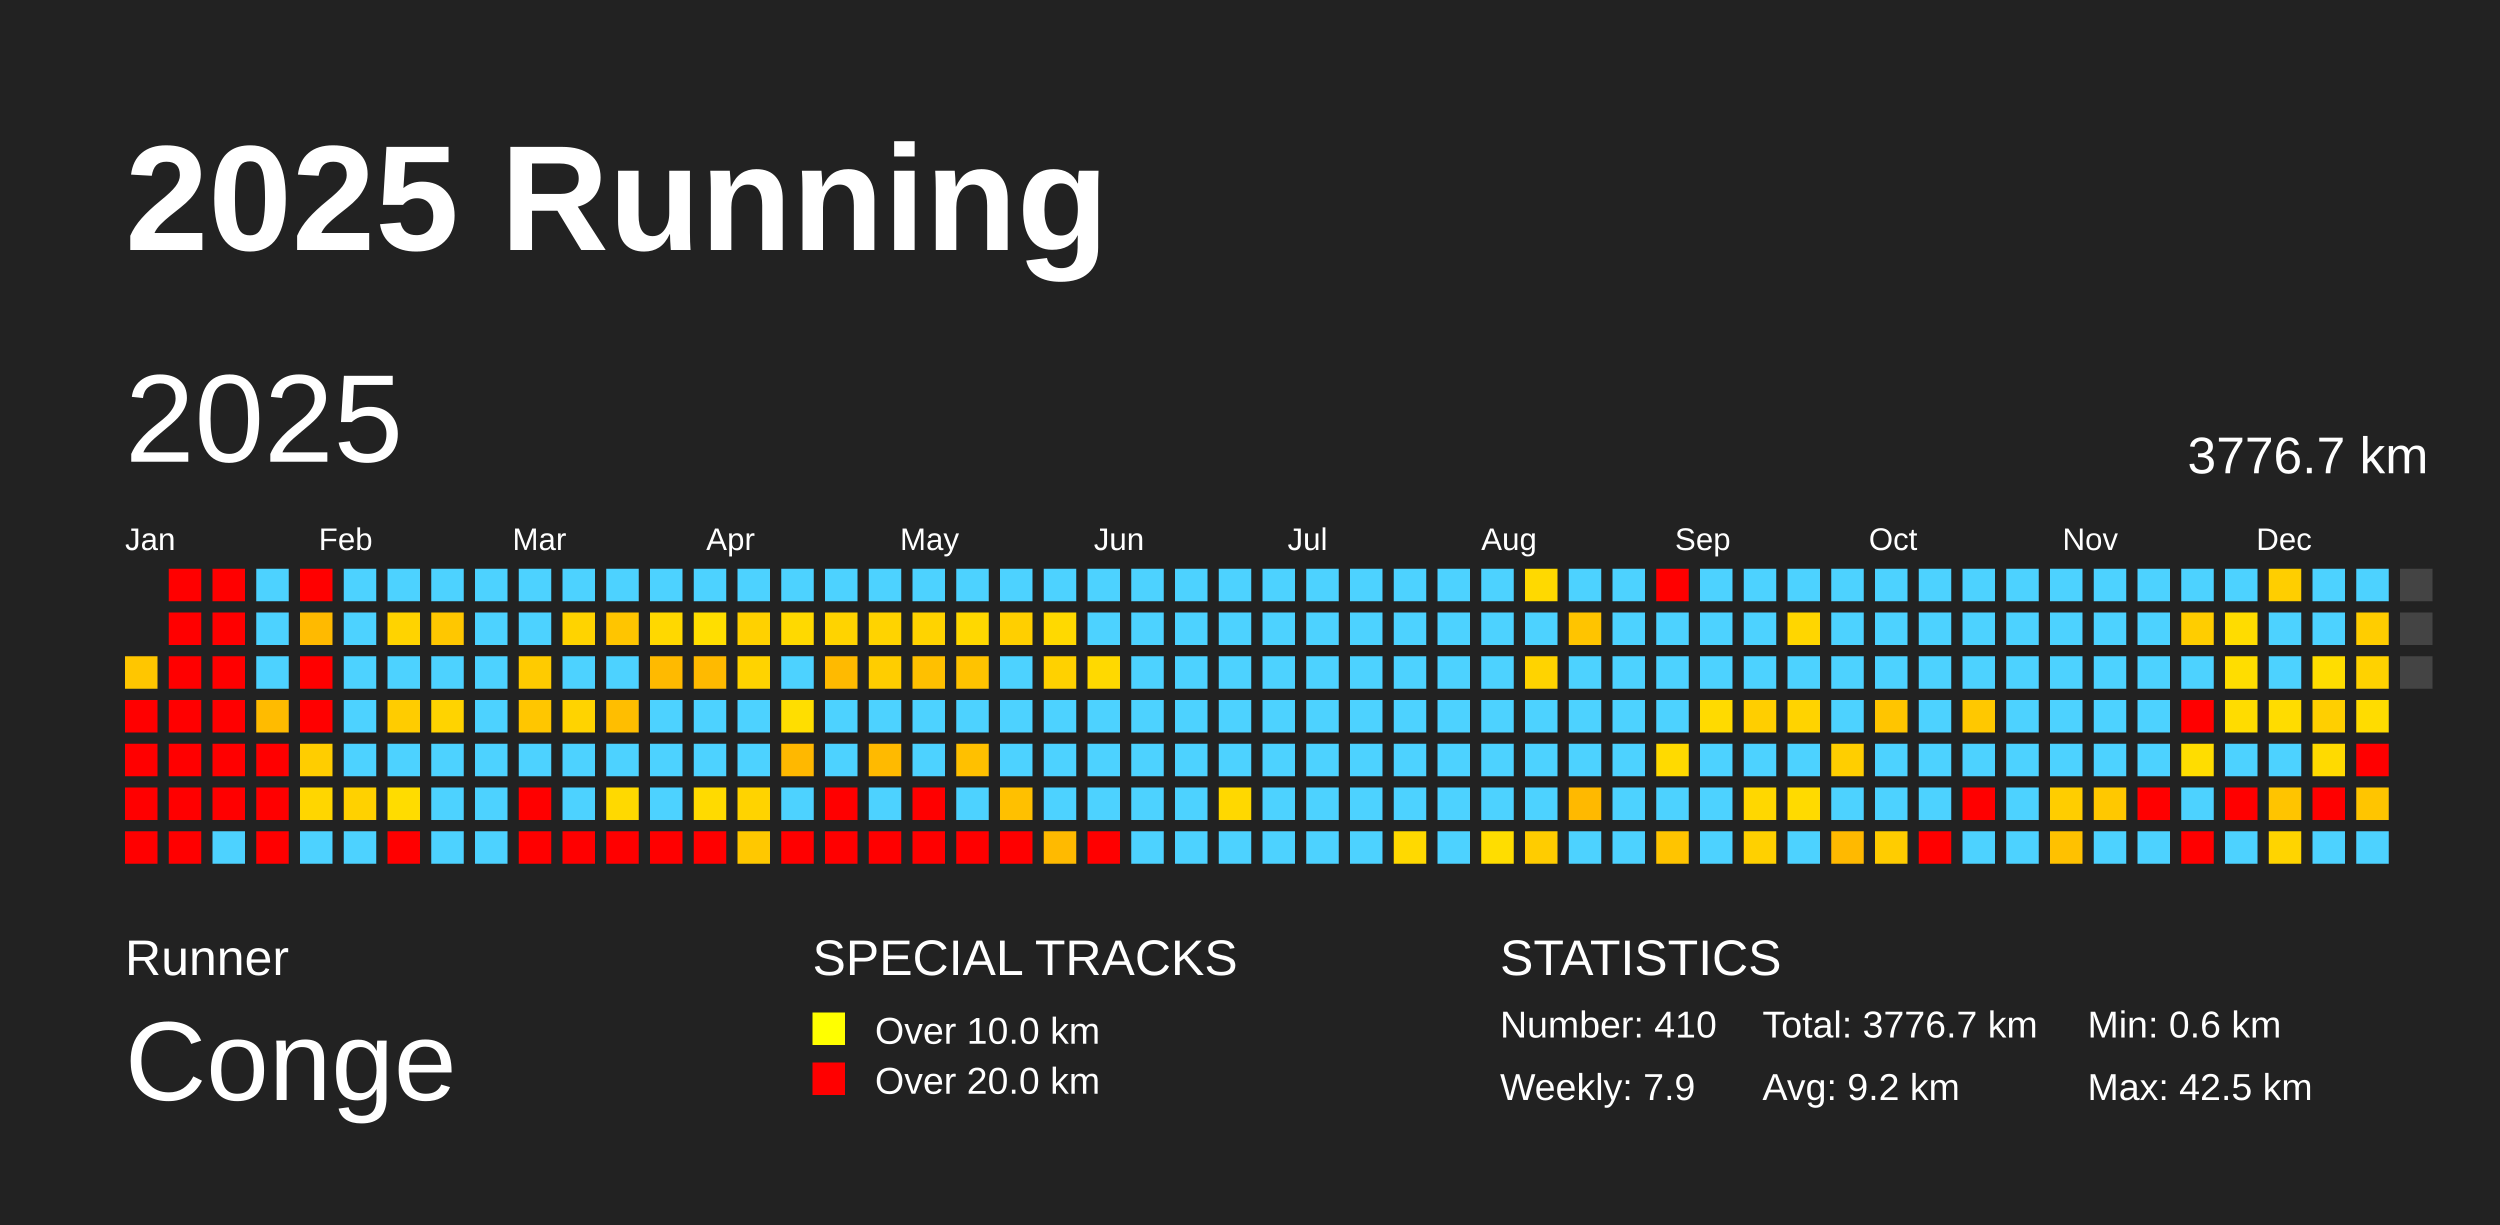
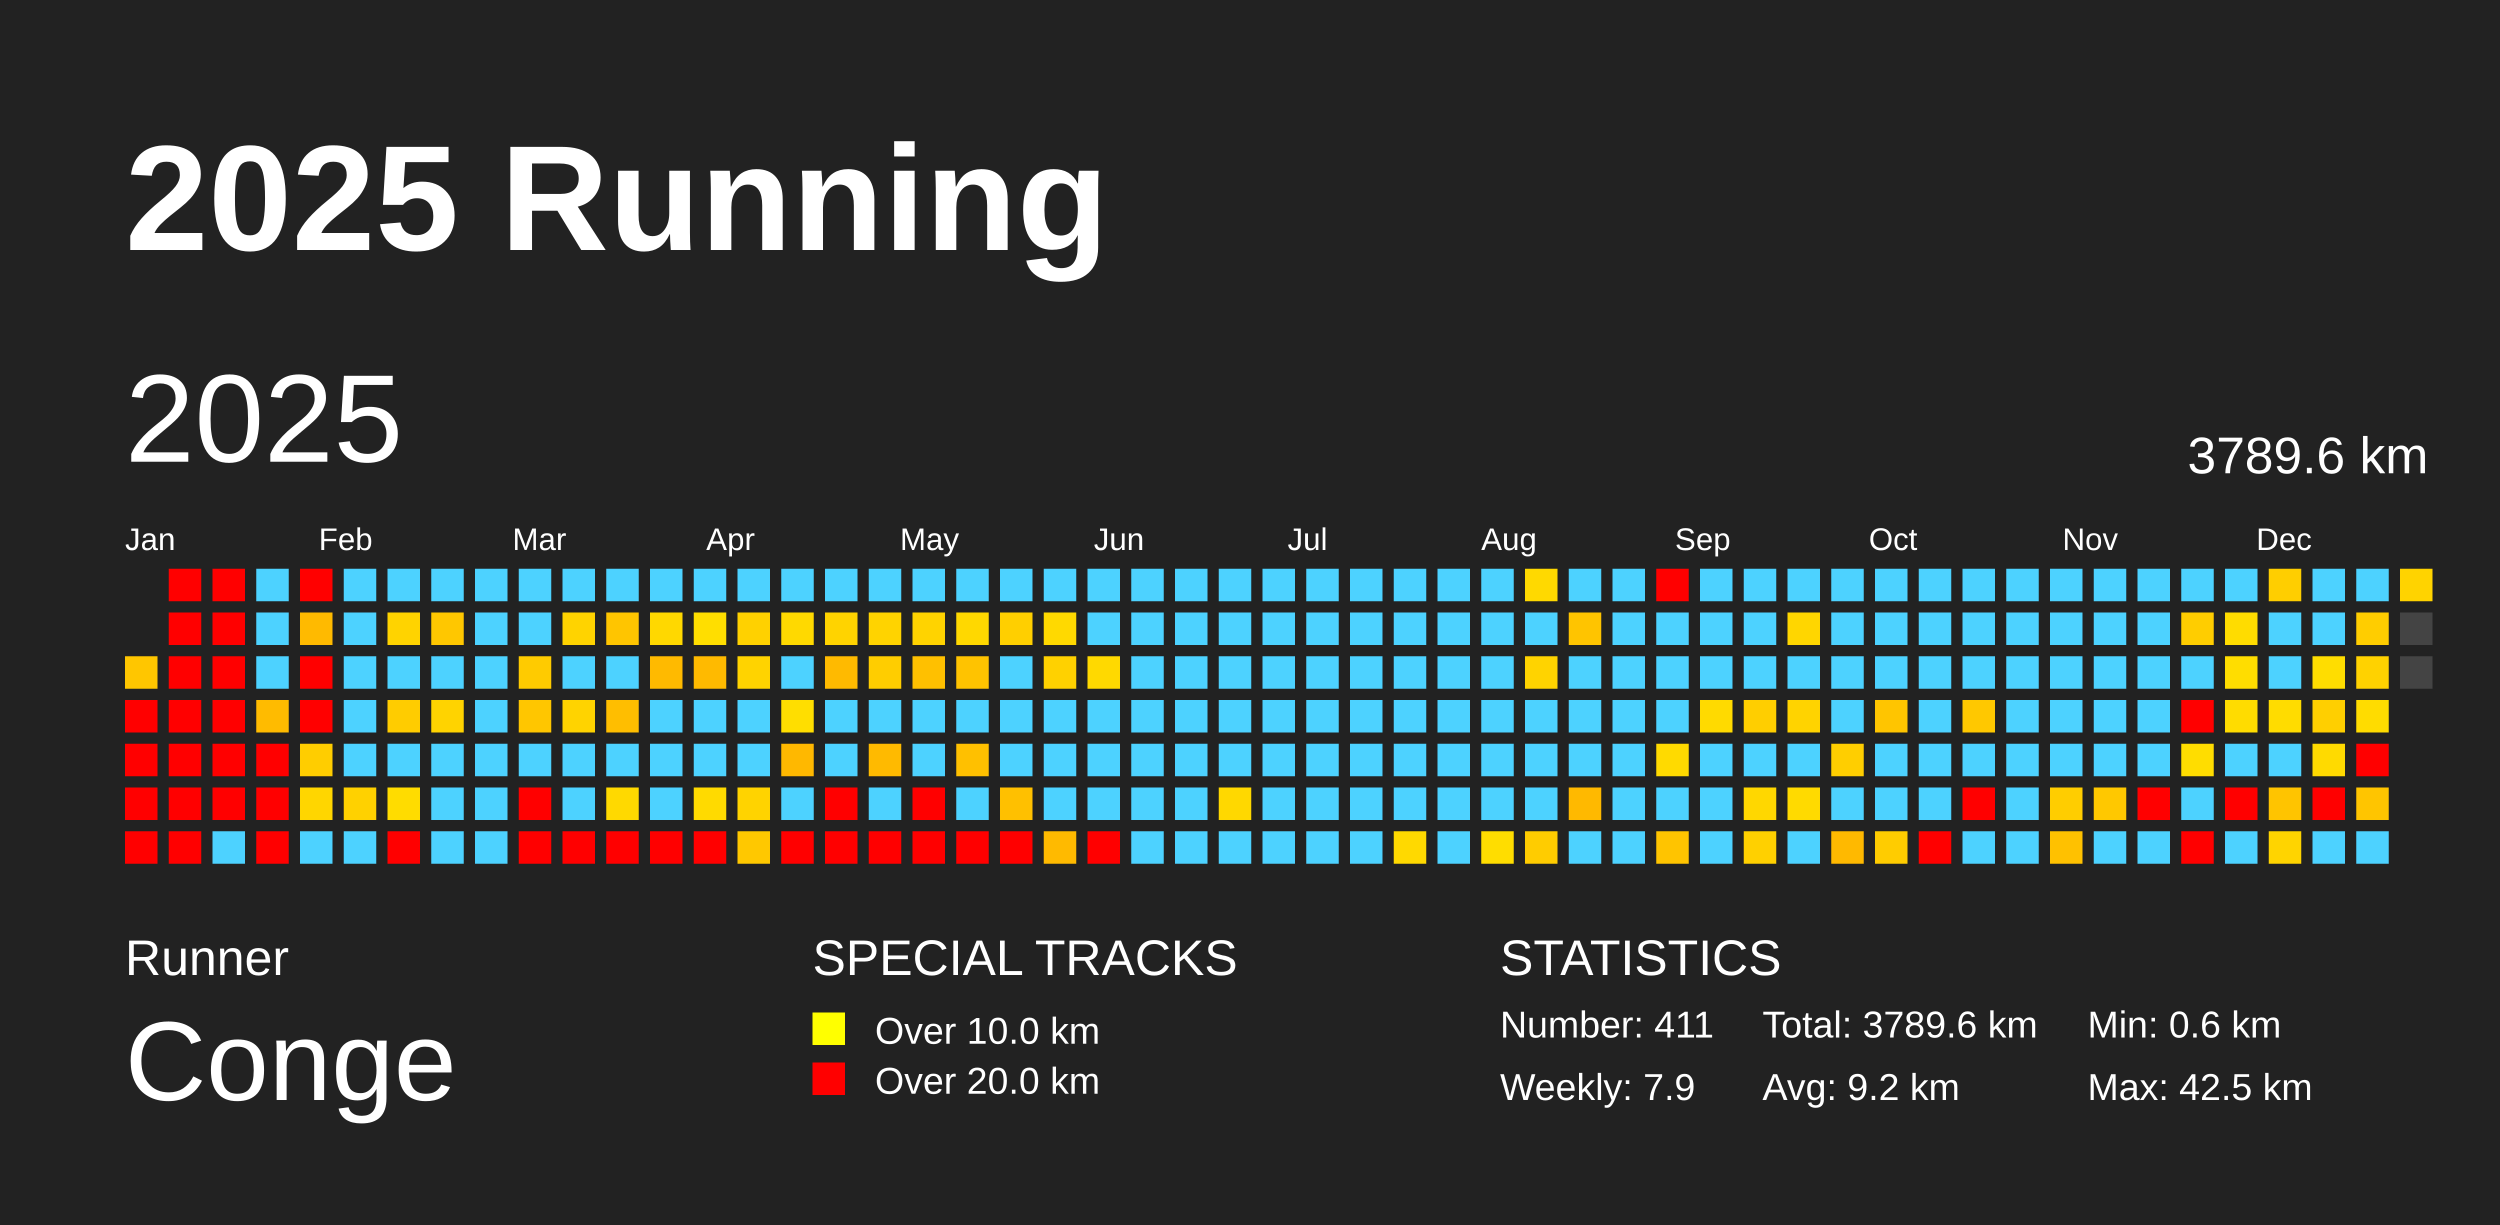
<svg xmlns="http://www.w3.org/2000/svg" baseProfile="full" height="98mm" version="1.1" viewBox="0,0,200,98" width="200mm">
  <defs />
  <rect fill="#222222" height="98" width="200" x="0" y="0" />
  <text fill="#FFFFFF" style="font-size:12px; font-family:Arial; font-weight:bold;" x="10" y="20">2025 Running</text>
  <text fill="#FFFFFF" style="font-size:4px; font-family:Arial" x="10" y="78">Runner</text>
  <text fill="#FFFFFF" style="font-size:9px; font-family:Arial" x="10" y="88">Conge</text>
  <text fill="#FFFFFF" style="font-size:4px; font-family:Arial" x="65" y="78">SPECIAL TRACKS</text>
  <rect fill="yellow" height="2.6" width="2.6" x="65" y="81" />
  <text fill="#FFFFFF" style="font-size:3px; font-family:Arial" x="70" y="83.5">Over 10.0 km</text>
  <rect fill="red" height="2.6" width="2.6" x="65" y="85" />
  <text fill="#FFFFFF" style="font-size:3px; font-family:Arial" x="70" y="87.5">Over 20.0 km</text>
  <text fill="#FFFFFF" style="font-size:4px; font-family:Arial" x="120" y="78">STATISTICS</text>
-   <text fill="#FFFFFF" style="font-size:3px; font-family:Arial" x="120" y="83">Number: 410</text>
+   <text fill="#FFFFFF" style="font-size:3px; font-family:Arial" x="120" y="83">Number: 411</text>
  <text fill="#FFFFFF" style="font-size:3px; font-family:Arial" x="120" y="88">Weekly: 7.9</text>
-   <text fill="#FFFFFF" style="font-size:3px; font-family:Arial" x="141" y="83">Total: 3776.7 km</text>
+   <text fill="#FFFFFF" style="font-size:3px; font-family:Arial" x="141" y="83">Total: 3789.6 km</text>
  <text fill="#FFFFFF" style="font-size:3px; font-family:Arial" x="141" y="88">Avg: 9.2 km</text>
  <text fill="#FFFFFF" style="font-size:3px; font-family:Arial" x="167" y="83">Min: 0.6 km</text>
  <text fill="#FFFFFF" style="font-size:3px; font-family:Arial" x="167" y="88">Max: 42.5 km</text>
  <text dominant-baseline="hanging" fill="#FFFFFF" style="font-size:10.0px; font-family:Arial;" x="10" y="30">2025</text>
-   <text dominant-baseline="hanging" fill="#FFFFFF" style="font-size:4.125px; font-family:Arial;" x="175" y="35">3776.7 km</text>
+   <text dominant-baseline="hanging" fill="#FFFFFF" style="font-size:4.125px; font-family:Arial;" x="175" y="35">3789.6 km</text>
  <text fill="#FFFFFF" style="font-size:2.5px; font-family:Arial" x="10.0" y="44">Jan</text>
  <text fill="#FFFFFF" style="font-size:2.5px; font-family:Arial" x="25.5" y="44">Feb</text>
  <text fill="#FFFFFF" style="font-size:2.5px; font-family:Arial" x="41.0" y="44">Mar</text>
  <text fill="#FFFFFF" style="font-size:2.5px; font-family:Arial" x="56.5" y="44">Apr</text>
  <text fill="#FFFFFF" style="font-size:2.5px; font-family:Arial" x="72.0" y="44">May</text>
  <text fill="#FFFFFF" style="font-size:2.5px; font-family:Arial" x="87.5" y="44">Jun</text>
  <text fill="#FFFFFF" style="font-size:2.5px; font-family:Arial" x="103.0" y="44">Jul</text>
  <text fill="#FFFFFF" style="font-size:2.5px; font-family:Arial" x="118.5" y="44">Aug</text>
  <text fill="#FFFFFF" style="font-size:2.5px; font-family:Arial" x="134.0" y="44">Sep</text>
  <text fill="#FFFFFF" style="font-size:2.5px; font-family:Arial" x="149.5" y="44">Oct</text>
  <text fill="#FFFFFF" style="font-size:2.5px; font-family:Arial" x="165.0" y="44">Nov</text>
  <text fill="#FFFFFF" style="font-size:2.5px; font-family:Arial" x="180.5" y="44">Dec</text>
  <rect fill="#ffc600" height="2.6" width="2.6" x="10.0" y="52.5" />
  <rect fill="red" height="2.6" width="2.6" x="10.0" y="56.0" />
  <rect fill="red" height="2.6" width="2.6" x="10.0" y="59.5" />
  <rect fill="red" height="2.6" width="2.6" x="10.0" y="63.0" />
  <rect fill="red" height="2.6" width="2.6" x="10.0" y="66.5" />
  <rect fill="red" height="2.6" width="2.6" x="13.5" y="45.5" />
  <rect fill="red" height="2.6" width="2.6" x="13.5" y="49.0" />
  <rect fill="red" height="2.6" width="2.6" x="13.5" y="52.5" />
  <rect fill="red" height="2.6" width="2.6" x="13.5" y="56.0" />
  <rect fill="red" height="2.6" width="2.6" x="13.5" y="59.5" />
  <rect fill="red" height="2.6" width="2.6" x="13.5" y="63.0" />
  <rect fill="red" height="2.6" width="2.6" x="13.5" y="66.5" />
  <rect fill="red" height="2.6" width="2.6" x="17.0" y="45.5" />
  <rect fill="red" height="2.6" width="2.6" x="17.0" y="49.0" />
  <rect fill="red" height="2.6" width="2.6" x="17.0" y="52.5" />
  <rect fill="red" height="2.6" width="2.6" x="17.0" y="56.0" />
  <rect fill="red" height="2.6" width="2.6" x="17.0" y="59.5" />
  <rect fill="red" height="2.6" width="2.6" x="17.0" y="63.0" />
  <rect fill="#4dd2ff" height="2.6" width="2.6" x="17.0" y="66.5" />
  <rect fill="#4dd2ff" height="2.6" width="2.6" x="20.5" y="45.5" />
  <rect fill="#4dd2ff" height="2.6" width="2.6" x="20.5" y="49.0" />
  <rect fill="#4dd2ff" height="2.6" width="2.6" x="20.5" y="52.5" />
  <rect fill="#ffbb00" height="2.6" width="2.6" x="20.5" y="56.0" />
  <rect fill="red" height="2.6" width="2.6" x="20.5" y="59.5" />
  <rect fill="red" height="2.6" width="2.6" x="20.5" y="63.0" />
  <rect fill="red" height="2.6" width="2.6" x="20.5" y="66.5" />
  <rect fill="red" height="2.6" width="2.6" x="24.0" y="45.5" />
  <rect fill="#ffba00" height="2.6" width="2.6" x="24.0" y="49.0" />
  <rect fill="red" height="2.6" width="2.6" x="24.0" y="52.5" />
  <rect fill="red" height="2.6" width="2.6" x="24.0" y="56.0" />
  <rect fill="#ffcd00" height="2.6" width="2.6" x="24.0" y="59.5" />
  <rect fill="#ffd600" height="2.6" width="2.6" x="24.0" y="63.0" />
  <rect fill="#4dd2ff" height="2.6" width="2.6" x="24.0" y="66.5" />
  <rect fill="#4dd2ff" height="2.6" width="2.6" x="27.5" y="45.5" />
  <rect fill="#4dd2ff" height="2.6" width="2.6" x="27.5" y="49.0" />
  <rect fill="#4dd2ff" height="2.6" width="2.6" x="27.5" y="52.5" />
  <rect fill="#4dd2ff" height="2.6" width="2.6" x="27.5" y="56.0" />
  <rect fill="#4dd2ff" height="2.6" width="2.6" x="27.5" y="59.5" />
  <rect fill="#ffd100" height="2.6" width="2.6" x="27.5" y="63.0" />
  <rect fill="#4dd2ff" height="2.6" width="2.6" x="27.5" y="66.5" />
  <rect fill="#4dd2ff" height="2.6" width="2.6" x="31.0" y="45.5" />
  <rect fill="#ffd300" height="2.6" width="2.6" x="31.0" y="49.0" />
  <rect fill="#4dd2ff" height="2.6" width="2.6" x="31.0" y="52.5" />
  <rect fill="#ffcc00" height="2.6" width="2.6" x="31.0" y="56.0" />
  <rect fill="#4dd2ff" height="2.6" width="2.6" x="31.0" y="59.5" />
  <rect fill="#ffdc00" height="2.6" width="2.6" x="31.0" y="63.0" />
  <rect fill="red" height="2.6" width="2.6" x="31.0" y="66.5" />
  <rect fill="#4dd2ff" height="2.6" width="2.6" x="34.5" y="45.5" />
  <rect fill="#ffc700" height="2.6" width="2.6" x="34.5" y="49.0" />
  <rect fill="#4dd2ff" height="2.6" width="2.6" x="34.5" y="52.5" />
  <rect fill="#ffd300" height="2.6" width="2.6" x="34.5" y="56.0" />
  <rect fill="#4dd2ff" height="2.6" width="2.6" x="34.5" y="59.5" />
  <rect fill="#4dd2ff" height="2.6" width="2.6" x="34.5" y="63.0" />
  <rect fill="#4dd2ff" height="2.6" width="2.6" x="34.5" y="66.5" />
  <rect fill="#4dd2ff" height="2.6" width="2.6" x="38.0" y="45.5" />
  <rect fill="#4dd2ff" height="2.6" width="2.6" x="38.0" y="49.0" />
  <rect fill="#4dd2ff" height="2.6" width="2.6" x="38.0" y="52.5" />
  <rect fill="#4dd2ff" height="2.6" width="2.6" x="38.0" y="56.0" />
  <rect fill="#4dd2ff" height="2.6" width="2.6" x="38.0" y="59.5" />
  <rect fill="#4dd2ff" height="2.6" width="2.6" x="38.0" y="63.0" />
  <rect fill="#4dd2ff" height="2.6" width="2.6" x="38.0" y="66.5" />
  <rect fill="#4dd2ff" height="2.6" width="2.6" x="41.5" y="45.5" />
  <rect fill="#4dd2ff" height="2.6" width="2.6" x="41.5" y="49.0" />
  <rect fill="#ffcb00" height="2.6" width="2.6" x="41.5" y="52.5" />
  <rect fill="#ffc600" height="2.6" width="2.6" x="41.5" y="56.0" />
  <rect fill="#4dd2ff" height="2.6" width="2.6" x="41.5" y="59.5" />
  <rect fill="red" height="2.6" width="2.6" x="41.5" y="63.0" />
  <rect fill="red" height="2.6" width="2.6" x="41.5" y="66.5" />
  <rect fill="#4dd2ff" height="2.6" width="2.6" x="45.0" y="45.5" />
  <rect fill="#ffd300" height="2.6" width="2.6" x="45.0" y="49.0" />
  <rect fill="#4dd2ff" height="2.6" width="2.6" x="45.0" y="52.5" />
  <rect fill="#ffd300" height="2.6" width="2.6" x="45.0" y="56.0" />
  <rect fill="#4dd2ff" height="2.6" width="2.6" x="45.0" y="59.5" />
  <rect fill="#4dd2ff" height="2.6" width="2.6" x="45.0" y="63.0" />
  <rect fill="red" height="2.6" width="2.6" x="45.0" y="66.5" />
  <rect fill="#4dd2ff" height="2.6" width="2.6" x="48.5" y="45.5" />
  <rect fill="#ffc500" height="2.6" width="2.6" x="48.5" y="49.0" />
  <rect fill="#4dd2ff" height="2.6" width="2.6" x="48.5" y="52.5" />
  <rect fill="#ffbe00" height="2.6" width="2.6" x="48.5" y="56.0" />
  <rect fill="#4dd2ff" height="2.6" width="2.6" x="48.5" y="59.5" />
  <rect fill="#ffd900" height="2.6" width="2.6" x="48.5" y="63.0" />
  <rect fill="red" height="2.6" width="2.6" x="48.5" y="66.5" />
  <rect fill="#4dd2ff" height="2.6" width="2.6" x="52.0" y="45.5" />
  <rect fill="#ffd800" height="2.6" width="2.6" x="52.0" y="49.0" />
  <rect fill="#ffba00" height="2.6" width="2.6" x="52.0" y="52.5" />
  <rect fill="#4dd2ff" height="2.6" width="2.6" x="52.0" y="56.0" />
  <rect fill="#4dd2ff" height="2.6" width="2.6" x="52.0" y="59.5" />
  <rect fill="#4dd2ff" height="2.6" width="2.6" x="52.0" y="63.0" />
  <rect fill="red" height="2.6" width="2.6" x="52.0" y="66.5" />
  <rect fill="#4dd2ff" height="2.6" width="2.6" x="55.5" y="45.5" />
  <rect fill="#ffde00" height="2.6" width="2.6" x="55.5" y="49.0" />
  <rect fill="#ffba00" height="2.6" width="2.6" x="55.5" y="52.5" />
  <rect fill="#4dd2ff" height="2.6" width="2.6" x="55.5" y="56.0" />
  <rect fill="#4dd2ff" height="2.6" width="2.6" x="55.5" y="59.5" />
  <rect fill="#ffda00" height="2.6" width="2.6" x="55.5" y="63.0" />
  <rect fill="red" height="2.6" width="2.6" x="55.5" y="66.5" />
  <rect fill="#4dd2ff" height="2.6" width="2.6" x="59.0" y="45.5" />
  <rect fill="#ffd100" height="2.6" width="2.6" x="59.0" y="49.0" />
  <rect fill="#ffd300" height="2.6" width="2.6" x="59.0" y="52.5" />
  <rect fill="#4dd2ff" height="2.6" width="2.6" x="59.0" y="56.0" />
  <rect fill="#4dd2ff" height="2.6" width="2.6" x="59.0" y="59.5" />
  <rect fill="#ffd300" height="2.6" width="2.6" x="59.0" y="63.0" />
  <rect fill="#ffc800" height="2.6" width="2.6" x="59.0" y="66.5" />
  <rect fill="#4dd2ff" height="2.6" width="2.6" x="62.5" y="45.5" />
  <rect fill="#ffd900" height="2.6" width="2.6" x="62.5" y="49.0" />
  <rect fill="#4dd2ff" height="2.6" width="2.6" x="62.5" y="52.5" />
  <rect fill="#ffde00" height="2.6" width="2.6" x="62.5" y="56.0" />
  <rect fill="#ffb800" height="2.6" width="2.6" x="62.5" y="59.5" />
  <rect fill="#4dd2ff" height="2.6" width="2.6" x="62.5" y="63.0" />
  <rect fill="red" height="2.6" width="2.6" x="62.5" y="66.5" />
  <rect fill="#4dd2ff" height="2.6" width="2.6" x="66.0" y="45.5" />
  <rect fill="#ffd300" height="2.6" width="2.6" x="66.0" y="49.0" />
  <rect fill="#ffba00" height="2.6" width="2.6" x="66.0" y="52.5" />
  <rect fill="#4dd2ff" height="2.6" width="2.6" x="66.0" y="56.0" />
  <rect fill="#4dd2ff" height="2.6" width="2.6" x="66.0" y="59.5" />
  <rect fill="red" height="2.6" width="2.6" x="66.0" y="63.0" />
  <rect fill="red" height="2.6" width="2.6" x="66.0" y="66.5" />
  <rect fill="#4dd2ff" height="2.6" width="2.6" x="69.5" y="45.5" />
  <rect fill="#ffd300" height="2.6" width="2.6" x="69.5" y="49.0" />
  <rect fill="#ffcd00" height="2.6" width="2.6" x="69.5" y="52.5" />
  <rect fill="#4dd2ff" height="2.6" width="2.6" x="69.5" y="56.0" />
  <rect fill="#ffba00" height="2.6" width="2.6" x="69.5" y="59.5" />
  <rect fill="#4dd2ff" height="2.6" width="2.6" x="69.5" y="63.0" />
  <rect fill="red" height="2.6" width="2.6" x="69.5" y="66.5" />
  <rect fill="#4dd2ff" height="2.6" width="2.6" x="73.0" y="45.5" />
  <rect fill="#ffd300" height="2.6" width="2.6" x="73.0" y="49.0" />
  <rect fill="#ffc000" height="2.6" width="2.6" x="73.0" y="52.5" />
  <rect fill="#4dd2ff" height="2.6" width="2.6" x="73.0" y="56.0" />
  <rect fill="#4dd2ff" height="2.6" width="2.6" x="73.0" y="59.5" />
  <rect fill="red" height="2.6" width="2.6" x="73.0" y="63.0" />
  <rect fill="red" height="2.6" width="2.6" x="73.0" y="66.5" />
  <rect fill="#4dd2ff" height="2.6" width="2.6" x="76.5" y="45.5" />
  <rect fill="#ffd800" height="2.6" width="2.6" x="76.5" y="49.0" />
  <rect fill="#ffc300" height="2.6" width="2.6" x="76.5" y="52.5" />
  <rect fill="#4dd2ff" height="2.6" width="2.6" x="76.5" y="56.0" />
  <rect fill="#ffc000" height="2.6" width="2.6" x="76.5" y="59.5" />
  <rect fill="#4dd2ff" height="2.6" width="2.6" x="76.5" y="63.0" />
  <rect fill="red" height="2.6" width="2.6" x="76.5" y="66.5" />
  <rect fill="#4dd2ff" height="2.6" width="2.6" x="80.0" y="45.5" />
  <rect fill="#ffcf00" height="2.6" width="2.6" x="80.0" y="49.0" />
  <rect fill="#4dd2ff" height="2.6" width="2.6" x="80.0" y="52.5" />
  <rect fill="#4dd2ff" height="2.6" width="2.6" x="80.0" y="56.0" />
  <rect fill="#4dd2ff" height="2.6" width="2.6" x="80.0" y="59.5" />
  <rect fill="#ffc000" height="2.6" width="2.6" x="80.0" y="63.0" />
  <rect fill="red" height="2.6" width="2.6" x="80.0" y="66.5" />
  <rect fill="#4dd2ff" height="2.6" width="2.6" x="83.5" y="45.5" />
  <rect fill="#ffd900" height="2.6" width="2.6" x="83.5" y="49.0" />
  <rect fill="#ffd100" height="2.6" width="2.6" x="83.5" y="52.5" />
  <rect fill="#4dd2ff" height="2.6" width="2.6" x="83.5" y="56.0" />
  <rect fill="#4dd2ff" height="2.6" width="2.6" x="83.5" y="59.5" />
  <rect fill="#4dd2ff" height="2.6" width="2.6" x="83.5" y="63.0" />
  <rect fill="#ffba00" height="2.6" width="2.6" x="83.5" y="66.5" />
  <rect fill="#4dd2ff" height="2.6" width="2.6" x="87.0" y="45.5" />
  <rect fill="#4dd2ff" height="2.6" width="2.6" x="87.0" y="49.0" />
  <rect fill="#ffd900" height="2.6" width="2.6" x="87.0" y="52.5" />
  <rect fill="#4dd2ff" height="2.6" width="2.6" x="87.0" y="56.0" />
  <rect fill="#4dd2ff" height="2.6" width="2.6" x="87.0" y="59.5" />
  <rect fill="#4dd2ff" height="2.6" width="2.6" x="87.0" y="63.0" />
  <rect fill="red" height="2.6" width="2.6" x="87.0" y="66.5" />
  <rect fill="#4dd2ff" height="2.6" width="2.6" x="90.5" y="45.5" />
  <rect fill="#4dd2ff" height="2.6" width="2.6" x="90.5" y="49.0" />
  <rect fill="#4dd2ff" height="2.6" width="2.6" x="90.5" y="52.5" />
  <rect fill="#4dd2ff" height="2.6" width="2.6" x="90.5" y="56.0" />
  <rect fill="#4dd2ff" height="2.6" width="2.6" x="90.5" y="59.5" />
  <rect fill="#4dd2ff" height="2.6" width="2.6" x="90.5" y="63.0" />
  <rect fill="#4dd2ff" height="2.6" width="2.6" x="90.5" y="66.5" />
  <rect fill="#4dd2ff" height="2.6" width="2.6" x="94.0" y="45.5" />
  <rect fill="#4dd2ff" height="2.6" width="2.6" x="94.0" y="49.0" />
  <rect fill="#4dd2ff" height="2.6" width="2.6" x="94.0" y="52.5" />
  <rect fill="#4dd2ff" height="2.6" width="2.6" x="94.0" y="56.0" />
  <rect fill="#4dd2ff" height="2.6" width="2.6" x="94.0" y="59.5" />
  <rect fill="#4dd2ff" height="2.6" width="2.6" x="94.0" y="63.0" />
  <rect fill="#4dd2ff" height="2.6" width="2.6" x="94.0" y="66.5" />
  <rect fill="#4dd2ff" height="2.6" width="2.6" x="97.5" y="45.5" />
  <rect fill="#4dd2ff" height="2.6" width="2.6" x="97.5" y="49.0" />
  <rect fill="#4dd2ff" height="2.6" width="2.6" x="97.5" y="52.5" />
  <rect fill="#4dd2ff" height="2.6" width="2.6" x="97.5" y="56.0" />
  <rect fill="#4dd2ff" height="2.6" width="2.6" x="97.5" y="59.5" />
  <rect fill="#ffd800" height="2.6" width="2.6" x="97.5" y="63.0" />
  <rect fill="#4dd2ff" height="2.6" width="2.6" x="97.5" y="66.5" />
  <rect fill="#4dd2ff" height="2.6" width="2.6" x="101.0" y="45.5" />
  <rect fill="#4dd2ff" height="2.6" width="2.6" x="101.0" y="49.0" />
  <rect fill="#4dd2ff" height="2.6" width="2.6" x="101.0" y="52.5" />
  <rect fill="#4dd2ff" height="2.6" width="2.6" x="101.0" y="56.0" />
  <rect fill="#4dd2ff" height="2.6" width="2.6" x="101.0" y="59.5" />
  <rect fill="#4dd2ff" height="2.6" width="2.6" x="101.0" y="63.0" />
  <rect fill="#4dd2ff" height="2.6" width="2.6" x="101.0" y="66.5" />
  <rect fill="#4dd2ff" height="2.6" width="2.6" x="104.5" y="45.5" />
  <rect fill="#4dd2ff" height="2.6" width="2.6" x="104.5" y="49.0" />
  <rect fill="#4dd2ff" height="2.6" width="2.6" x="104.5" y="52.5" />
  <rect fill="#4dd2ff" height="2.6" width="2.6" x="104.5" y="56.0" />
  <rect fill="#4dd2ff" height="2.6" width="2.6" x="104.5" y="59.5" />
  <rect fill="#4dd2ff" height="2.6" width="2.6" x="104.5" y="63.0" />
  <rect fill="#4dd2ff" height="2.6" width="2.6" x="104.5" y="66.5" />
  <rect fill="#4dd2ff" height="2.6" width="2.6" x="108.0" y="45.5" />
  <rect fill="#4dd2ff" height="2.6" width="2.6" x="108.0" y="49.0" />
  <rect fill="#4dd2ff" height="2.6" width="2.6" x="108.0" y="52.5" />
  <rect fill="#4dd2ff" height="2.6" width="2.6" x="108.0" y="56.0" />
  <rect fill="#4dd2ff" height="2.6" width="2.6" x="108.0" y="59.5" />
  <rect fill="#4dd2ff" height="2.6" width="2.6" x="108.0" y="63.0" />
  <rect fill="#4dd2ff" height="2.6" width="2.6" x="108.0" y="66.5" />
  <rect fill="#4dd2ff" height="2.6" width="2.6" x="111.5" y="45.5" />
  <rect fill="#4dd2ff" height="2.6" width="2.6" x="111.5" y="49.0" />
  <rect fill="#4dd2ff" height="2.6" width="2.6" x="111.5" y="52.5" />
  <rect fill="#4dd2ff" height="2.6" width="2.6" x="111.5" y="56.0" />
  <rect fill="#4dd2ff" height="2.6" width="2.6" x="111.5" y="59.5" />
  <rect fill="#4dd2ff" height="2.6" width="2.6" x="111.5" y="63.0" />
  <rect fill="#ffd900" height="2.6" width="2.6" x="111.5" y="66.5" />
  <rect fill="#4dd2ff" height="2.6" width="2.6" x="115.0" y="45.5" />
  <rect fill="#4dd2ff" height="2.6" width="2.6" x="115.0" y="49.0" />
  <rect fill="#4dd2ff" height="2.6" width="2.6" x="115.0" y="52.5" />
  <rect fill="#4dd2ff" height="2.6" width="2.6" x="115.0" y="56.0" />
  <rect fill="#4dd2ff" height="2.6" width="2.6" x="115.0" y="59.5" />
  <rect fill="#4dd2ff" height="2.6" width="2.6" x="115.0" y="63.0" />
  <rect fill="#4dd2ff" height="2.6" width="2.6" x="115.0" y="66.5" />
  <rect fill="#4dd2ff" height="2.6" width="2.6" x="118.5" y="45.5" />
  <rect fill="#4dd2ff" height="2.6" width="2.6" x="118.5" y="49.0" />
  <rect fill="#4dd2ff" height="2.6" width="2.6" x="118.5" y="52.5" />
  <rect fill="#4dd2ff" height="2.6" width="2.6" x="118.5" y="56.0" />
  <rect fill="#4dd2ff" height="2.6" width="2.6" x="118.5" y="59.5" />
  <rect fill="#4dd2ff" height="2.6" width="2.6" x="118.5" y="63.0" />
  <rect fill="#ffdd00" height="2.6" width="2.6" x="118.5" y="66.5" />
  <rect fill="#ffd900" height="2.6" width="2.6" x="122.0" y="45.5" />
  <rect fill="#4dd2ff" height="2.6" width="2.6" x="122.0" y="49.0" />
  <rect fill="#ffd300" height="2.6" width="2.6" x="122.0" y="52.5" />
  <rect fill="#4dd2ff" height="2.6" width="2.6" x="122.0" y="56.0" />
  <rect fill="#4dd2ff" height="2.6" width="2.6" x="122.0" y="59.5" />
  <rect fill="#4dd2ff" height="2.6" width="2.6" x="122.0" y="63.0" />
  <rect fill="#ffcc00" height="2.6" width="2.6" x="122.0" y="66.5" />
  <rect fill="#4dd2ff" height="2.6" width="2.6" x="125.5" y="45.5" />
  <rect fill="#ffc400" height="2.6" width="2.6" x="125.5" y="49.0" />
  <rect fill="#4dd2ff" height="2.6" width="2.6" x="125.5" y="52.5" />
  <rect fill="#4dd2ff" height="2.6" width="2.6" x="125.5" y="56.0" />
  <rect fill="#4dd2ff" height="2.6" width="2.6" x="125.5" y="59.5" />
  <rect fill="#ffb900" height="2.6" width="2.6" x="125.5" y="63.0" />
  <rect fill="#4dd2ff" height="2.6" width="2.6" x="125.5" y="66.5" />
  <rect fill="#4dd2ff" height="2.6" width="2.6" x="129.0" y="45.5" />
  <rect fill="#4dd2ff" height="2.6" width="2.6" x="129.0" y="49.0" />
  <rect fill="#4dd2ff" height="2.6" width="2.6" x="129.0" y="52.5" />
  <rect fill="#4dd2ff" height="2.6" width="2.6" x="129.0" y="56.0" />
  <rect fill="#4dd2ff" height="2.6" width="2.6" x="129.0" y="59.5" />
  <rect fill="#4dd2ff" height="2.6" width="2.6" x="129.0" y="63.0" />
  <rect fill="#4dd2ff" height="2.6" width="2.6" x="129.0" y="66.5" />
  <rect fill="red" height="2.6" width="2.6" x="132.5" y="45.5" />
  <rect fill="#4dd2ff" height="2.6" width="2.6" x="132.5" y="49.0" />
  <rect fill="#4dd2ff" height="2.6" width="2.6" x="132.5" y="52.5" />
  <rect fill="#4dd2ff" height="2.6" width="2.6" x="132.5" y="56.0" />
  <rect fill="#ffda00" height="2.6" width="2.6" x="132.5" y="59.5" />
  <rect fill="#4dd2ff" height="2.6" width="2.6" x="132.5" y="63.0" />
  <rect fill="#ffc400" height="2.6" width="2.6" x="132.5" y="66.5" />
  <rect fill="#4dd2ff" height="2.6" width="2.6" x="136.0" y="45.5" />
  <rect fill="#4dd2ff" height="2.6" width="2.6" x="136.0" y="49.0" />
  <rect fill="#4dd2ff" height="2.6" width="2.6" x="136.0" y="52.5" />
  <rect fill="#ffda00" height="2.6" width="2.6" x="136.0" y="56.0" />
  <rect fill="#4dd2ff" height="2.6" width="2.6" x="136.0" y="59.5" />
  <rect fill="#4dd2ff" height="2.6" width="2.6" x="136.0" y="63.0" />
  <rect fill="#4dd2ff" height="2.6" width="2.6" x="136.0" y="66.5" />
  <rect fill="#4dd2ff" height="2.6" width="2.6" x="139.5" y="45.5" />
  <rect fill="#4dd2ff" height="2.6" width="2.6" x="139.5" y="49.0" />
  <rect fill="#4dd2ff" height="2.6" width="2.6" x="139.5" y="52.5" />
  <rect fill="#ffce00" height="2.6" width="2.6" x="139.5" y="56.0" />
  <rect fill="#4dd2ff" height="2.6" width="2.6" x="139.5" y="59.5" />
  <rect fill="#ffd700" height="2.6" width="2.6" x="139.5" y="63.0" />
  <rect fill="#ffd000" height="2.6" width="2.6" x="139.5" y="66.5" />
  <rect fill="#4dd2ff" height="2.6" width="2.6" x="143.0" y="45.5" />
  <rect fill="#ffd600" height="2.6" width="2.6" x="143.0" y="49.0" />
  <rect fill="#4dd2ff" height="2.6" width="2.6" x="143.0" y="52.5" />
  <rect fill="#ffd300" height="2.6" width="2.6" x="143.0" y="56.0" />
  <rect fill="#4dd2ff" height="2.6" width="2.6" x="143.0" y="59.5" />
  <rect fill="#ffda00" height="2.6" width="2.6" x="143.0" y="63.0" />
  <rect fill="#4dd2ff" height="2.6" width="2.6" x="143.0" y="66.5" />
  <rect fill="#4dd2ff" height="2.6" width="2.6" x="146.5" y="45.5" />
  <rect fill="#4dd2ff" height="2.6" width="2.6" x="146.5" y="49.0" />
  <rect fill="#4dd2ff" height="2.6" width="2.6" x="146.5" y="52.5" />
  <rect fill="#4dd2ff" height="2.6" width="2.6" x="146.5" y="56.0" />
  <rect fill="#ffce00" height="2.6" width="2.6" x="146.5" y="59.5" />
  <rect fill="#4dd2ff" height="2.6" width="2.6" x="146.5" y="63.0" />
  <rect fill="#ffb900" height="2.6" width="2.6" x="146.5" y="66.5" />
  <rect fill="#4dd2ff" height="2.6" width="2.6" x="150.0" y="45.5" />
  <rect fill="#4dd2ff" height="2.6" width="2.6" x="150.0" y="49.0" />
  <rect fill="#4dd2ff" height="2.6" width="2.6" x="150.0" y="52.5" />
  <rect fill="#ffc500" height="2.6" width="2.6" x="150.0" y="56.0" />
  <rect fill="#4dd2ff" height="2.6" width="2.6" x="150.0" y="59.5" />
  <rect fill="#4dd2ff" height="2.6" width="2.6" x="150.0" y="63.0" />
  <rect fill="#ffcc00" height="2.6" width="2.6" x="150.0" y="66.5" />
  <rect fill="#4dd2ff" height="2.6" width="2.6" x="153.5" y="45.5" />
  <rect fill="#4dd2ff" height="2.6" width="2.6" x="153.5" y="49.0" />
  <rect fill="#4dd2ff" height="2.6" width="2.6" x="153.5" y="52.5" />
  <rect fill="#4dd2ff" height="2.6" width="2.6" x="153.5" y="56.0" />
  <rect fill="#4dd2ff" height="2.6" width="2.6" x="153.5" y="59.5" />
  <rect fill="#4dd2ff" height="2.6" width="2.6" x="153.5" y="63.0" />
  <rect fill="red" height="2.6" width="2.6" x="153.5" y="66.5" />
  <rect fill="#4dd2ff" height="2.6" width="2.6" x="157.0" y="45.5" />
  <rect fill="#4dd2ff" height="2.6" width="2.6" x="157.0" y="49.0" />
  <rect fill="#4dd2ff" height="2.6" width="2.6" x="157.0" y="52.5" />
  <rect fill="#ffc800" height="2.6" width="2.6" x="157.0" y="56.0" />
  <rect fill="#4dd2ff" height="2.6" width="2.6" x="157.0" y="59.5" />
  <rect fill="red" height="2.6" width="2.6" x="157.0" y="63.0" />
  <rect fill="#4dd2ff" height="2.6" width="2.6" x="157.0" y="66.5" />
  <rect fill="#4dd2ff" height="2.6" width="2.6" x="160.5" y="45.5" />
  <rect fill="#4dd2ff" height="2.6" width="2.6" x="160.5" y="49.0" />
  <rect fill="#4dd2ff" height="2.6" width="2.6" x="160.5" y="52.5" />
  <rect fill="#4dd2ff" height="2.6" width="2.6" x="160.5" y="56.0" />
  <rect fill="#4dd2ff" height="2.6" width="2.6" x="160.5" y="59.5" />
  <rect fill="#4dd2ff" height="2.6" width="2.6" x="160.5" y="63.0" />
  <rect fill="#4dd2ff" height="2.6" width="2.6" x="160.5" y="66.5" />
  <rect fill="#4dd2ff" height="2.6" width="2.6" x="164.0" y="45.5" />
  <rect fill="#4dd2ff" height="2.6" width="2.6" x="164.0" y="49.0" />
  <rect fill="#4dd2ff" height="2.6" width="2.6" x="164.0" y="52.5" />
  <rect fill="#4dd2ff" height="2.6" width="2.6" x="164.0" y="56.0" />
  <rect fill="#4dd2ff" height="2.6" width="2.6" x="164.0" y="59.5" />
  <rect fill="#ffcd00" height="2.6" width="2.6" x="164.0" y="63.0" />
  <rect fill="#ffc100" height="2.6" width="2.6" x="164.0" y="66.5" />
  <rect fill="#4dd2ff" height="2.6" width="2.6" x="167.5" y="45.5" />
  <rect fill="#4dd2ff" height="2.6" width="2.6" x="167.5" y="49.0" />
  <rect fill="#4dd2ff" height="2.6" width="2.6" x="167.5" y="52.5" />
  <rect fill="#4dd2ff" height="2.6" width="2.6" x="167.5" y="56.0" />
  <rect fill="#4dd2ff" height="2.6" width="2.6" x="167.5" y="59.5" />
  <rect fill="#ffc800" height="2.6" width="2.6" x="167.5" y="63.0" />
  <rect fill="#4dd2ff" height="2.6" width="2.6" x="167.5" y="66.5" />
  <rect fill="#4dd2ff" height="2.6" width="2.6" x="171.0" y="45.5" />
  <rect fill="#4dd2ff" height="2.6" width="2.6" x="171.0" y="49.0" />
  <rect fill="#4dd2ff" height="2.6" width="2.6" x="171.0" y="52.5" />
  <rect fill="#4dd2ff" height="2.6" width="2.6" x="171.0" y="56.0" />
  <rect fill="#4dd2ff" height="2.6" width="2.6" x="171.0" y="59.5" />
  <rect fill="red" height="2.6" width="2.6" x="171.0" y="63.0" />
  <rect fill="#4dd2ff" height="2.6" width="2.6" x="171.0" y="66.5" />
  <rect fill="#4dd2ff" height="2.6" width="2.6" x="174.5" y="45.5" />
  <rect fill="#ffcd00" height="2.6" width="2.6" x="174.5" y="49.0" />
  <rect fill="#4dd2ff" height="2.6" width="2.6" x="174.5" y="52.5" />
  <rect fill="red" height="2.6" width="2.6" x="174.5" y="56.0" />
  <rect fill="#ffdd00" height="2.6" width="2.6" x="174.5" y="59.5" />
  <rect fill="#4dd2ff" height="2.6" width="2.6" x="174.5" y="63.0" />
  <rect fill="red" height="2.6" width="2.6" x="174.5" y="66.5" />
  <rect fill="#4dd2ff" height="2.6" width="2.6" x="178.0" y="45.5" />
  <rect fill="#ffdc00" height="2.6" width="2.6" x="178.0" y="49.0" />
  <rect fill="#ffdd00" height="2.6" width="2.6" x="178.0" y="52.5" />
  <rect fill="#ffdc00" height="2.6" width="2.6" x="178.0" y="56.0" />
  <rect fill="#4dd2ff" height="2.6" width="2.6" x="178.0" y="59.5" />
  <rect fill="red" height="2.6" width="2.6" x="178.0" y="63.0" />
  <rect fill="#4dd2ff" height="2.6" width="2.6" x="178.0" y="66.5" />
  <rect fill="#ffce00" height="2.6" width="2.6" x="181.5" y="45.5" />
  <rect fill="#4dd2ff" height="2.6" width="2.6" x="181.5" y="49.0" />
  <rect fill="#4dd2ff" height="2.6" width="2.6" x="181.5" y="52.5" />
  <rect fill="#ffdc00" height="2.6" width="2.6" x="181.5" y="56.0" />
  <rect fill="#4dd2ff" height="2.6" width="2.6" x="181.5" y="59.5" />
  <rect fill="#ffc400" height="2.6" width="2.6" x="181.5" y="63.0" />
  <rect fill="#ffd400" height="2.6" width="2.6" x="181.5" y="66.5" />
  <rect fill="#4dd2ff" height="2.6" width="2.6" x="185.0" y="45.5" />
  <rect fill="#4dd2ff" height="2.6" width="2.6" x="185.0" y="49.0" />
  <rect fill="#ffdd00" height="2.6" width="2.6" x="185.0" y="52.5" />
  <rect fill="#ffcf00" height="2.6" width="2.6" x="185.0" y="56.0" />
  <rect fill="#ffda00" height="2.6" width="2.6" x="185.0" y="59.5" />
  <rect fill="red" height="2.6" width="2.6" x="185.0" y="63.0" />
  <rect fill="#4dd2ff" height="2.6" width="2.6" x="185.0" y="66.5" />
  <rect fill="#4dd2ff" height="2.6" width="2.6" x="188.5" y="45.5" />
  <rect fill="#ffcd00" height="2.6" width="2.6" x="188.5" y="49.0" />
  <rect fill="#ffd200" height="2.6" width="2.6" x="188.5" y="52.5" />
  <rect fill="#ffdc00" height="2.6" width="2.6" x="188.5" y="56.0" />
  <rect fill="red" height="2.6" width="2.6" x="188.5" y="59.5" />
  <rect fill="#ffc500" height="2.6" width="2.6" x="188.5" y="63.0" />
  <rect fill="#4dd2ff" height="2.6" width="2.6" x="188.5" y="66.5" />
-   <rect fill="#444444" height="2.6" width="2.6" x="192.0" y="45.5" />
+   <rect fill="#ffd300" height="2.6" width="2.6" x="192.0" y="45.5" />
  <rect fill="#444444" height="2.6" width="2.6" x="192.0" y="49.0" />
  <rect fill="#444444" height="2.6" width="2.6" x="192.0" y="52.5" />
</svg>
